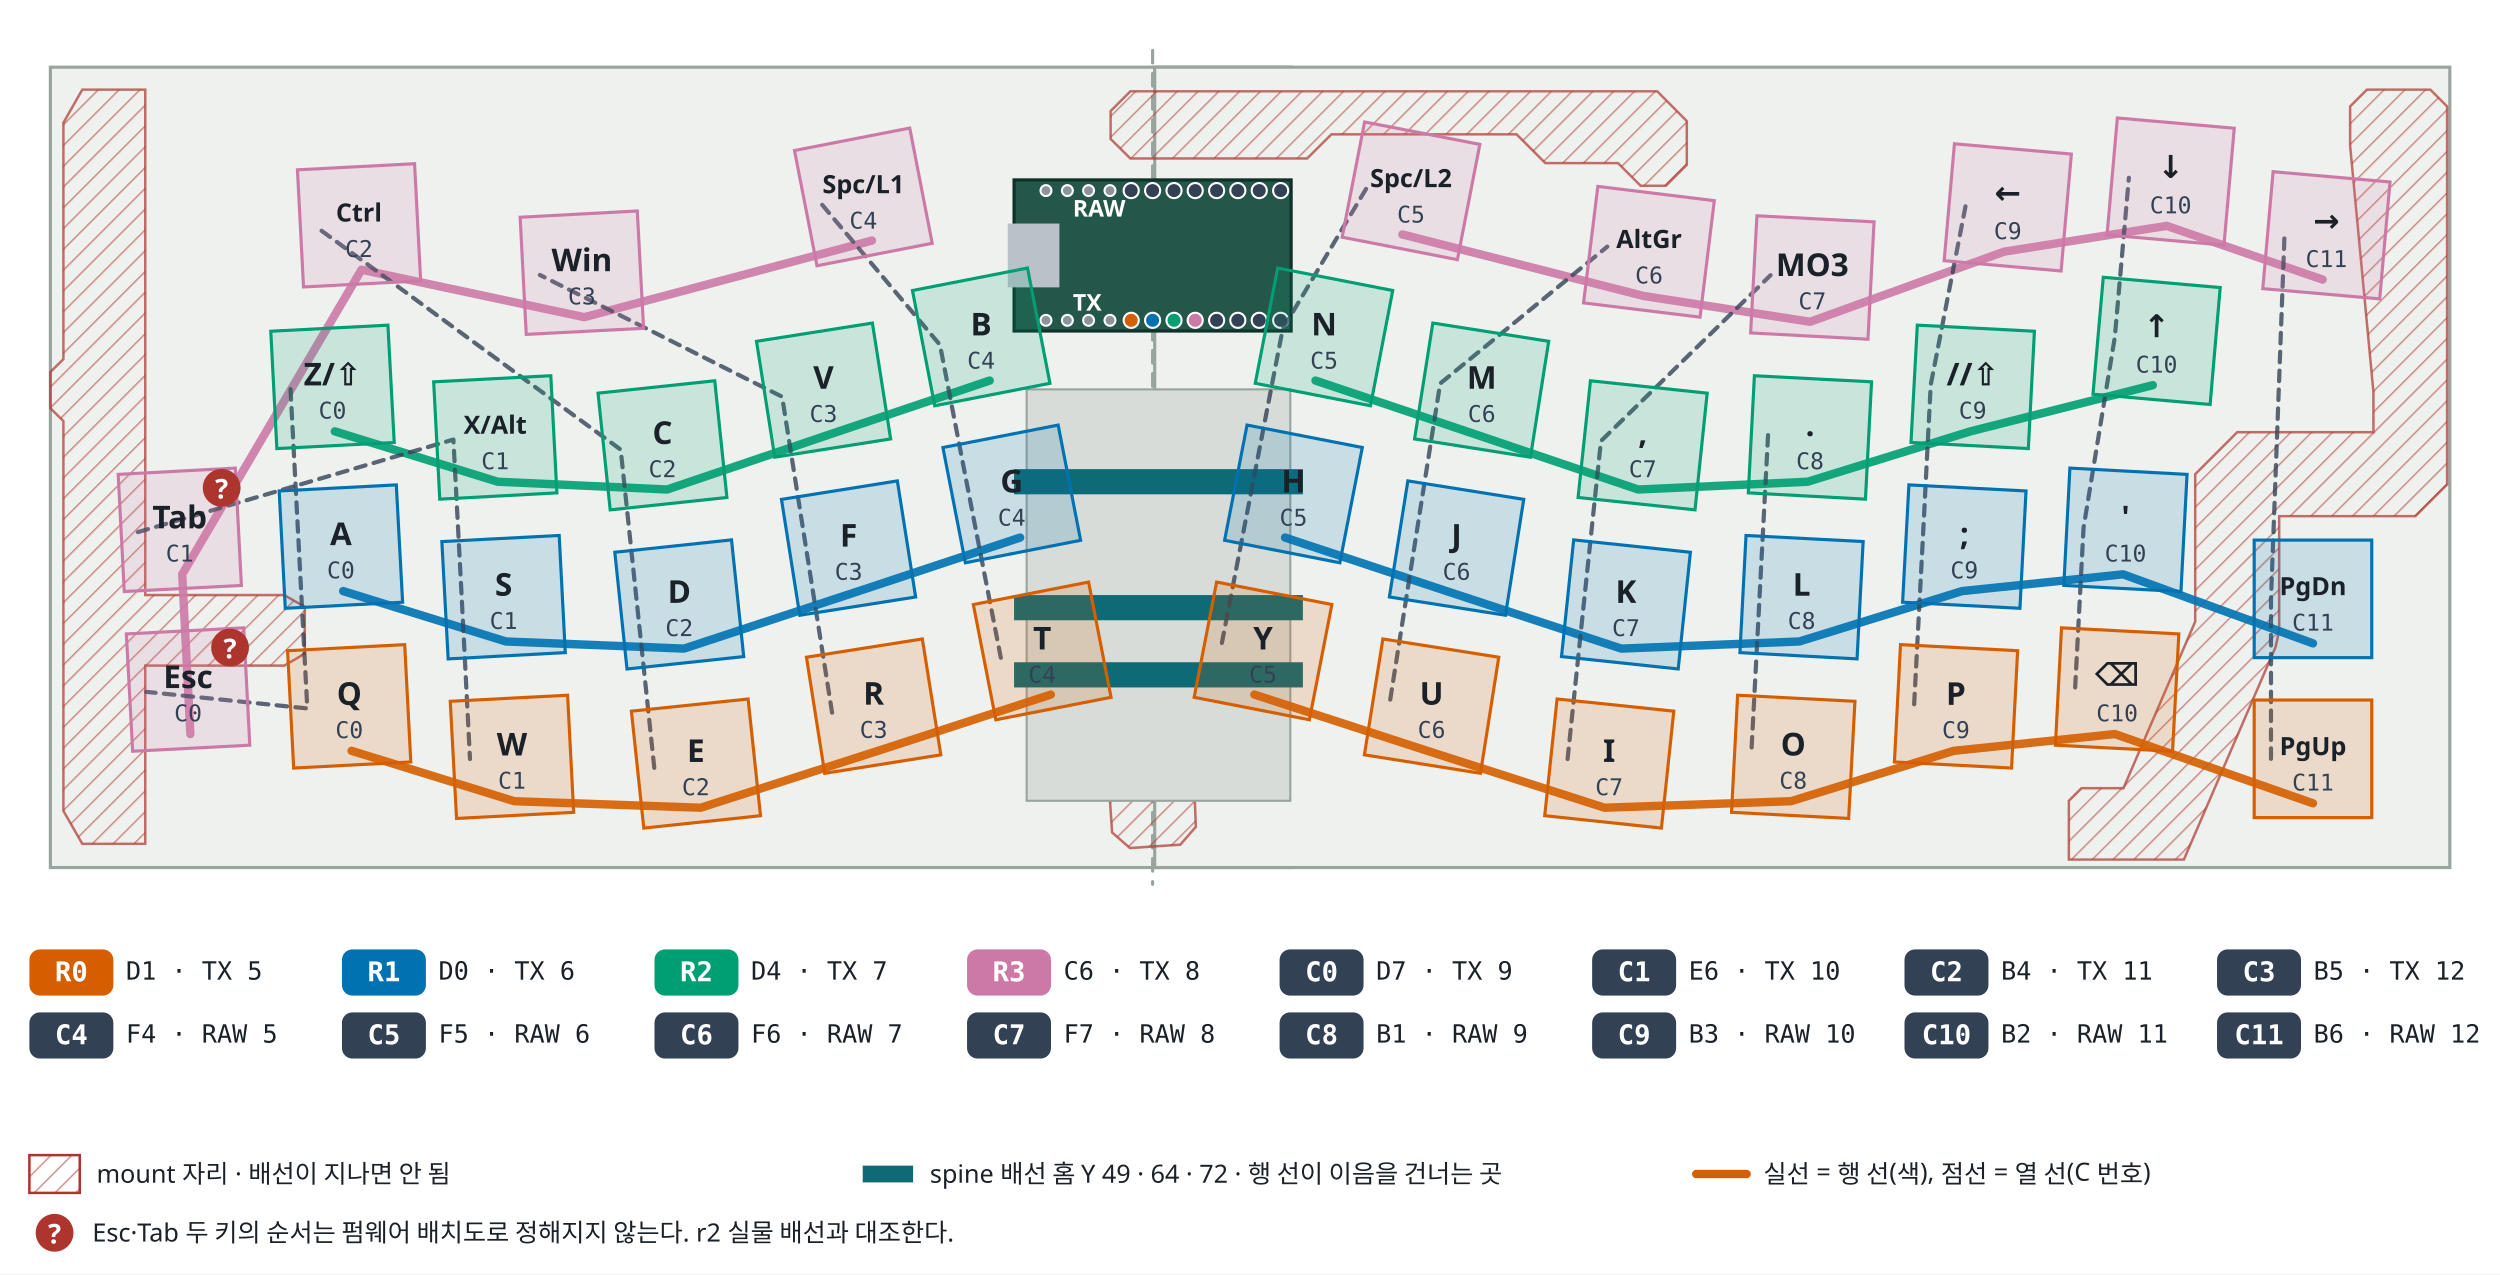
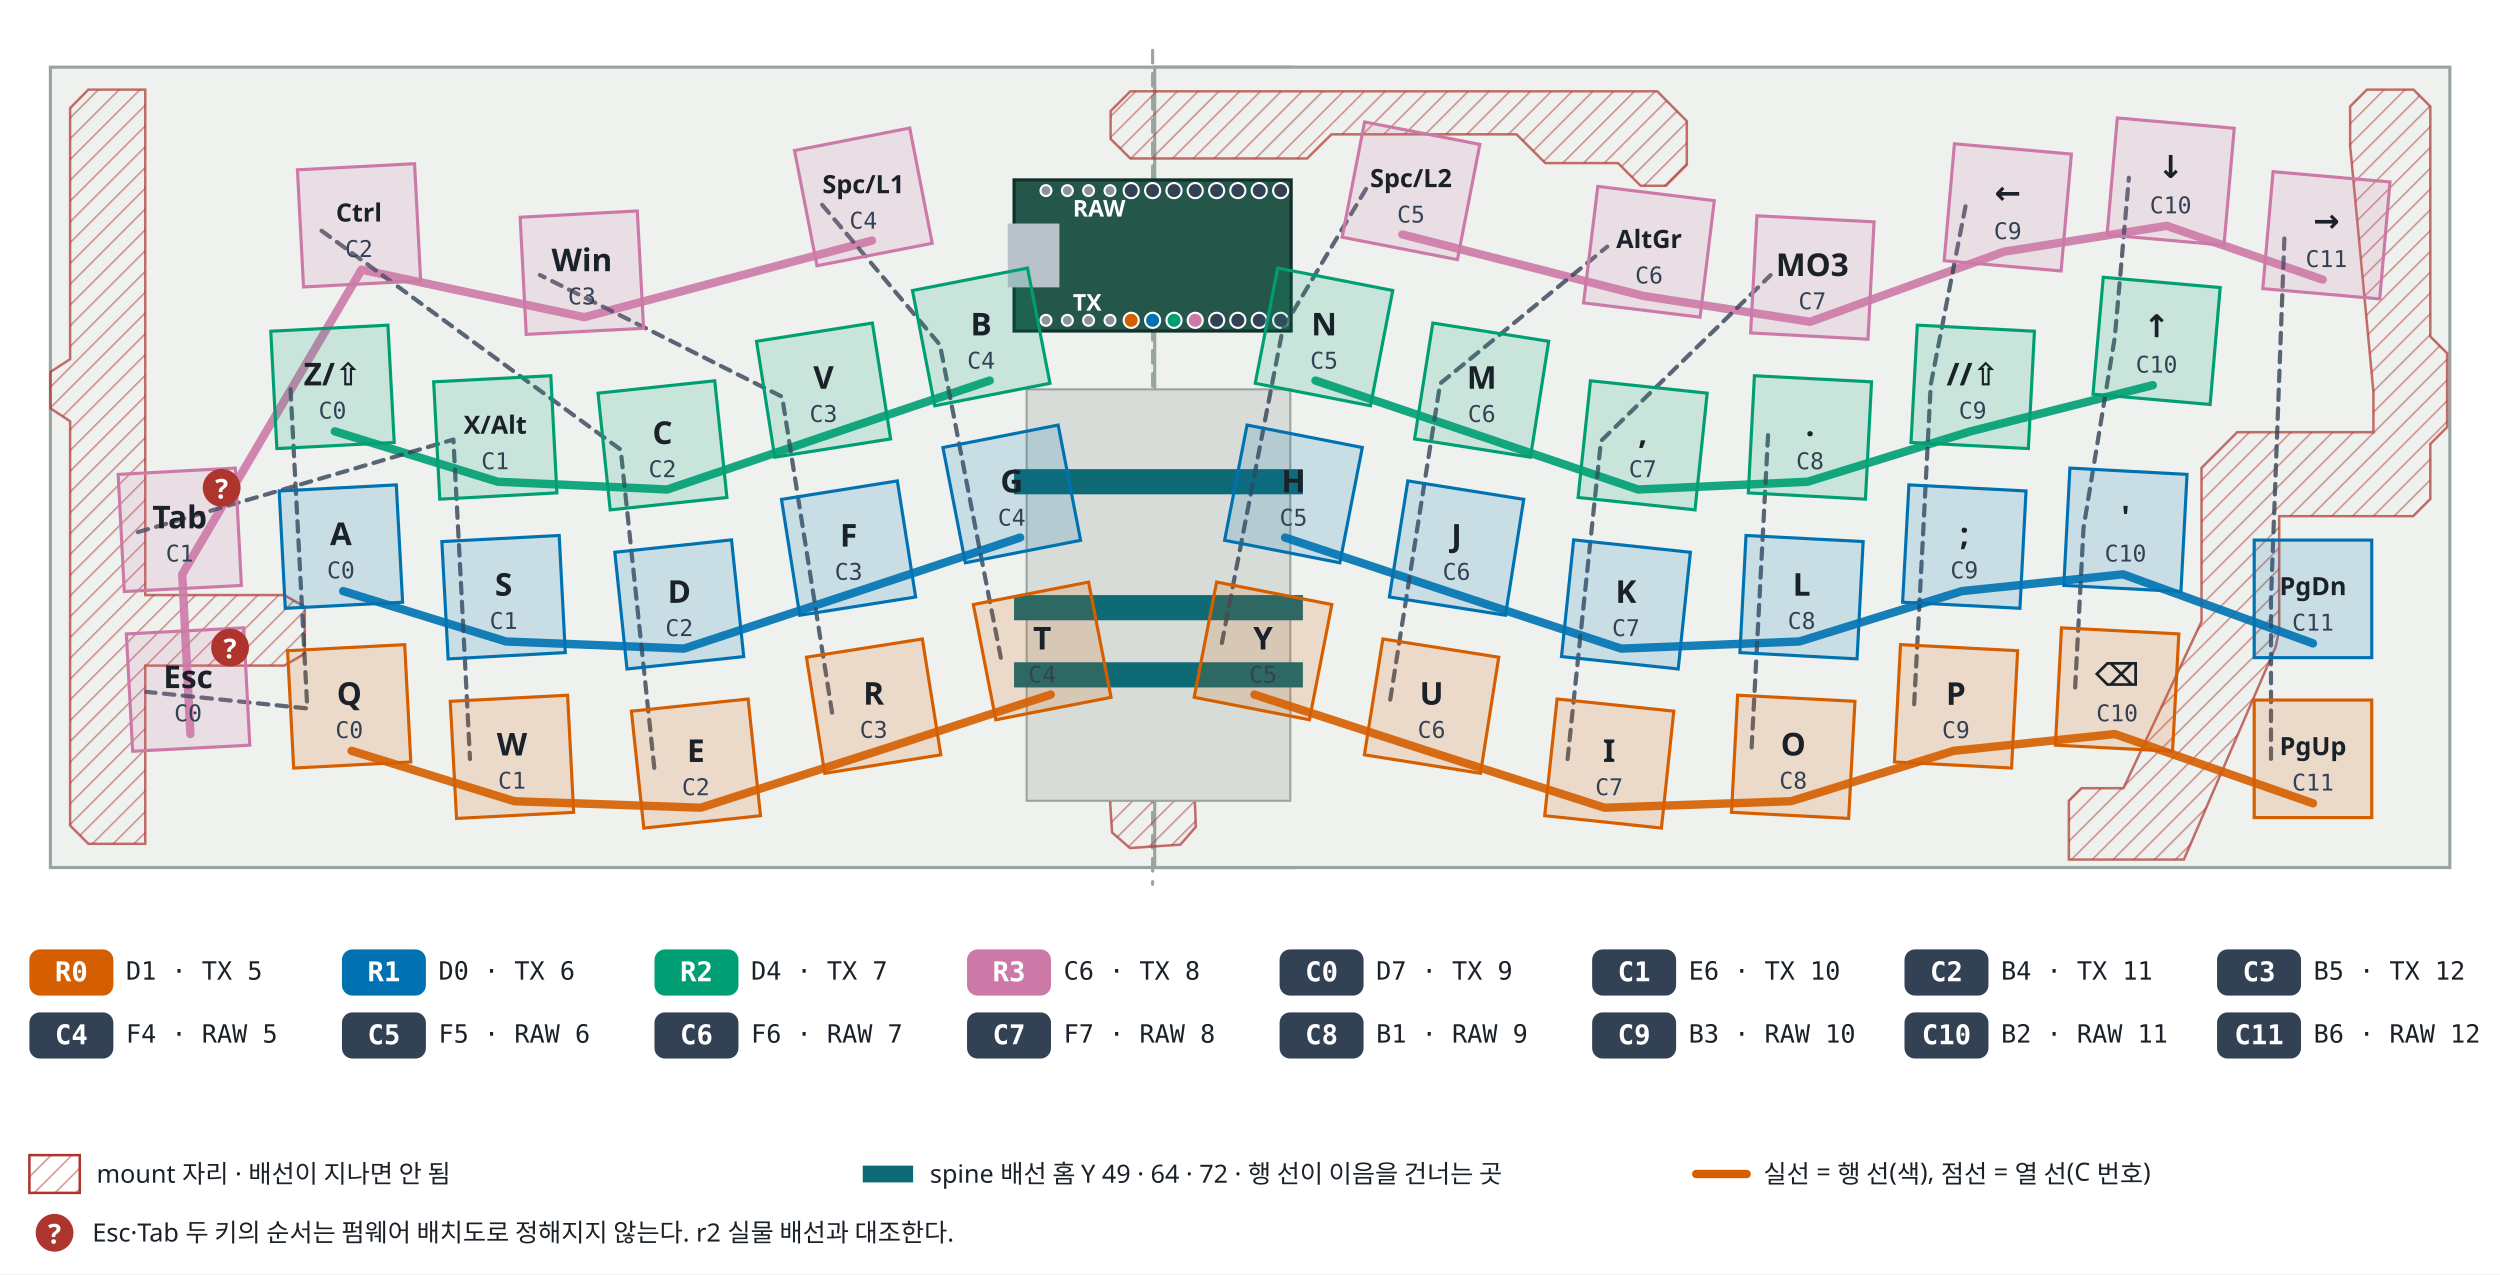
<svg xmlns="http://www.w3.org/2000/svg" viewBox="0 0 1191 607" width="1191" height="607" role="img" aria-label="plate 아랫면 배선 지도: 행·열과 Pro Micro 핀" font-family="IBM Plex Sans KR, Malgun Gothic, Apple SD Gothic Neo, Noto Sans KR, sans-serif">
  <rect width="100%" height="100%" fill="#ffffff" />
  <defs>
    <pattern id="hatch" width="7" height="7" patternUnits="userSpaceOnUse" patternTransform="rotate(45)">
      <line x1="0" y1="0" x2="0" y2="7" stroke="#ae352e" stroke-width="1.4" opacity=".55" />
    </pattern>
    <pattern id="empty" width="8" height="8" patternUnits="userSpaceOnUse" patternTransform="rotate(45)">
      <line x1="0" y1="0" x2="0" y2="8" stroke="#c9d1d9" stroke-width="2" />
    </pattern>
  </defs>
  <polygon points="24.0,32.0 615.2,32.0 615.2,413.3 24.0,413.3" fill="#eef1ee" stroke="#9aa49f" stroke-width="1.5" />
  <polygon points="550.1,32.0 1167.1,32.0 1167.1,413.3 550.1,413.3" fill="#eef1ee" stroke="#9aa49f" stroke-width="1.5" />
  <polyline points="549.1,24.0 549.1,421.3" fill="none" stroke="#9aa49f" stroke-width="1.5" stroke-linecap="round" stroke-linejoin="round" stroke-dasharray="6 5" />
-   <polygon points="30.2,58.5 30.2,171.1 24.0,177.2 24.0,194.5 30.2,200.6 30.2,386.3 39.2,402.0 69.2,402.0 69.2,317.1 135.4,317.1 145.2,311.4 145.2,289.1 135.4,283.5 69.2,283.5 69.2,42.7 39.2,42.7" fill="url(#hatch)" stroke="#ae352e" stroke-width="1.2" stroke-opacity=".7" />
-   <polygon points="1085.8,300.3 1085.8,245.9 1150.7,245.9 1165.8,230.8 1165.8,50.7 1157.8,42.7 1127.6,42.7 1119.6,50.7 1119.6,69.5 1130.7,186.7 1130.7,205.9 1065.8,205.9 1045.8,225.9 1045.8,296.1 1011.6,375.5 991.6,375.5 985.6,381.5 985.6,409.5 1040.4,409.5 1084.1,308.2" fill="url(#hatch)" stroke="#ae352e" stroke-width="1.2" stroke-opacity=".7" />
-   <polygon points="551.1,205.0 559.7,212.4 577.6,231.5 580.8,241.5 580.8,282.3 572.8,291.5 572.8,319.5 567.6,339.5 569.7,393.9 562.3,402.4 538.3,404.0 529.8,396.6 517.8,215.2 525.2,206.7" fill="url(#hatch)" stroke="#ae352e" stroke-width="1.2" stroke-opacity=".7" />
+   <polygon points="33.4,51.5 33.4,171.1 24.0,177.2 24.0,194.5 33.4,200.7 33.4,393.3 42.1,402.0 69.2,402.0 69.2,317.1 135.4,317.1 145.2,311.4 145.2,289.1 135.4,283.5 69.2,283.5 69.2,42.7 42.1,42.7" fill="url(#hatch)" stroke="#ae352e" stroke-width="1.2" stroke-opacity=".7" />
+   <polygon points="1085.8,300.3 1085.8,245.9 1149.6,245.9 1157.8,237.7 1157.8,211.5 1165.8,203.5 1165.8,168.3 1157.8,160.3 1157.8,50.7 1149.8,42.7 1127.6,42.7 1119.6,50.7 1119.6,69.5 1130.7,186.7 1130.7,205.9 1065.8,205.9 1048.8,222.9 1048.8,296.1 1011.6,375.5 991.6,375.5 985.6,381.5 985.6,409.5 1040.4,409.5 1084.1,308.2" fill="url(#hatch)" stroke="#ae352e" stroke-width="1.2" stroke-opacity=".7" />
+   <polygon points="551.1,205.0 559.7,212.4 574.4,228.7 575.8,237.5 575.8,282.3 567.6,339.5 569.7,393.9 562.3,402.4 538.3,404.0 529.8,396.6 522.4,282.3 522.4,237.5 517.8,215.2 525.2,206.7" fill="url(#hatch)" stroke="#ae352e" stroke-width="1.2" stroke-opacity=".7" />
  <polygon points="538.5,75.5 622.7,75.5 634.3,64.0 722.5,64.0 736.2,77.7 770.8,77.7 781.6,88.5 793.6,88.5 803.6,78.5 803.6,57.7 789.5,43.5 538.5,43.5 529.1,52.9 529.1,66.2" fill="url(#hatch)" stroke="#ae352e" stroke-width="1.2" stroke-opacity=".7" />
  <polygon points="489.1,185.5 614.7,185.5 614.7,381.5 489.1,381.5" fill="#d7dcd8" stroke="#9aa49f" stroke-width="1" />
  <polygon points="483.1,223.5 620.7,223.5 620.7,235.5 483.1,235.5" fill="#0e6a75" stroke="none" stroke-width="1.0" />
  <polygon points="483.1,283.5 620.7,283.5 620.7,295.5 483.1,295.5" fill="#0e6a75" stroke="none" stroke-width="1.0" />
  <polygon points="483.1,315.5 620.7,315.5 620.7,327.5 483.1,327.5" fill="#0e6a75" stroke="none" stroke-width="1.0" />
  <polygon points="483.1,85.7 615.1,85.7 615.1,157.7 483.1,157.7" fill="#24564a" stroke="#10302a" stroke-width="1.5" />
  <polygon points="480.1,106.5 504.7,106.5 504.7,136.9 480.1,136.9" fill="#b9c2c9" stroke="none" stroke-width="1.0" />
  <circle cx="498.3" cy="90.8" r="2.6" fill="#8b949c" stroke="#ffffff" stroke-width="1" />
  <circle cx="508.5" cy="90.8" r="2.6" fill="#8b949c" stroke="#ffffff" stroke-width="1" />
  <circle cx="518.6" cy="90.8" r="2.6" fill="#8b949c" stroke="#ffffff" stroke-width="1" />
  <circle cx="528.8" cy="90.8" r="2.6" fill="#8b949c" stroke="#ffffff" stroke-width="1" />
  <circle cx="538.9" cy="90.8" r="3.6" fill="#334155" stroke="#ffffff" stroke-width="1" />
  <circle cx="549.1" cy="90.8" r="3.6" fill="#334155" stroke="#ffffff" stroke-width="1" />
  <circle cx="559.3" cy="90.8" r="3.6" fill="#334155" stroke="#ffffff" stroke-width="1" />
  <circle cx="569.4" cy="90.8" r="3.6" fill="#334155" stroke="#ffffff" stroke-width="1" />
  <circle cx="579.6" cy="90.8" r="3.6" fill="#334155" stroke="#ffffff" stroke-width="1" />
  <circle cx="589.7" cy="90.8" r="3.6" fill="#334155" stroke="#ffffff" stroke-width="1" />
  <circle cx="599.9" cy="90.8" r="3.6" fill="#334155" stroke="#ffffff" stroke-width="1" />
  <circle cx="610.1" cy="90.8" r="3.6" fill="#334155" stroke="#ffffff" stroke-width="1" />
  <circle cx="498.3" cy="152.6" r="2.6" fill="#8b949c" stroke="#ffffff" stroke-width="1" />
  <circle cx="508.5" cy="152.6" r="2.6" fill="#8b949c" stroke="#ffffff" stroke-width="1" />
  <circle cx="518.6" cy="152.6" r="2.6" fill="#8b949c" stroke="#ffffff" stroke-width="1" />
  <circle cx="528.8" cy="152.6" r="2.6" fill="#8b949c" stroke="#ffffff" stroke-width="1" />
  <circle cx="538.9" cy="152.6" r="3.6" fill="#d55e00" stroke="#ffffff" stroke-width="1" />
  <circle cx="549.1" cy="152.6" r="3.6" fill="#0072b2" stroke="#ffffff" stroke-width="1" />
  <circle cx="559.3" cy="152.6" r="3.6" fill="#009e73" stroke="#ffffff" stroke-width="1" />
  <circle cx="569.4" cy="152.6" r="3.6" fill="#cc79a7" stroke="#ffffff" stroke-width="1" />
  <circle cx="579.6" cy="152.6" r="3.6" fill="#334155" stroke="#ffffff" stroke-width="1" />
  <circle cx="589.7" cy="152.6" r="3.6" fill="#334155" stroke="#ffffff" stroke-width="1" />
  <circle cx="599.9" cy="152.6" r="3.6" fill="#334155" stroke="#ffffff" stroke-width="1" />
  <circle cx="610.1" cy="152.6" r="3.6" fill="#334155" stroke="#ffffff" stroke-width="1" />
  <text x="511.1" y="99.3" font-size="11" fill="#ffffff" text-anchor="start" font-weight="700" dominant-baseline="middle">RAW</text>
  <text x="511.1" y="144.1" font-size="11" fill="#ffffff" text-anchor="start" font-weight="700" dominant-baseline="middle">TX</text>
  <polyline points="500.6,330.9 419.5,357.3 333.8,384.8 245.0,381.7 167.5,357.7" fill="none" stroke="#d55e00" stroke-width="4.0" stroke-linecap="round" stroke-linejoin="round" opacity=".9" />
  <polyline points="1101.9,382.7 1007.5,349.7 930.7,357.7 853.2,381.7 764.4,384.8 678.7,357.3 597.6,330.9" fill="none" stroke="#d55e00" stroke-width="4.0" stroke-linecap="round" stroke-linejoin="round" opacity=".9" />
  <polyline points="163.5,281.6 241.0,305.6 325.8,309.0 407.6,282.1 486.0,256.1" fill="none" stroke="#0072b2" stroke-width="4.0" stroke-linecap="round" stroke-linejoin="round" opacity=".9" />
  <polyline points="1101.9,306.5 1011.4,273.6 934.7,281.6 857.2,305.6 772.4,309.0 690.6,282.1 612.2,256.1" fill="none" stroke="#0072b2" stroke-width="4.0" stroke-linecap="round" stroke-linejoin="round" opacity=".9" />
  <polyline points="471.5,181.3 395.7,206.8 317.8,233.2 237.1,229.5 159.5,205.5" fill="none" stroke="#009e73" stroke-width="4.0" stroke-linecap="round" stroke-linejoin="round" opacity=".9" />
  <polyline points="626.7,181.3 702.5,206.8 780.4,233.2 861.1,229.5 938.7,205.5 1025.6,183.5" fill="none" stroke="#009e73" stroke-width="4.0" stroke-linecap="round" stroke-linejoin="round" opacity=".9" />
  <polyline points="90.7,349.7 86.8,273.6 172.2,128.5 278.3,151.1 415.4,114.6" fill="none" stroke="#cc79a7" stroke-width="4.0" stroke-linecap="round" stroke-linejoin="round" opacity=".9" />
  <polyline points="668.1,111.7 783.0,141.0 862.3,153.3 954.7,119.9 1032.2,107.6 1106.5,133.2" fill="none" stroke="#cc79a7" stroke-width="4.0" stroke-linecap="round" stroke-linejoin="round" opacity=".9" />
  <polyline points="138.4,185.4 142.4,261.5 146.4,337.5 69.7,329.6" fill="none" stroke="#334155" stroke-width="2.0" stroke-linecap="round" stroke-linejoin="round" stroke-dasharray="5 4" opacity=".8" />
  <polyline points="65.7,253.5 216.0,209.4 220.0,285.5 223.9,361.6" fill="none" stroke="#334155" stroke-width="2.0" stroke-linecap="round" stroke-linejoin="round" stroke-dasharray="5 4" opacity=".8" />
  <polyline points="311.7,365.8 303.7,290.0 295.7,214.2 151.1,108.4" fill="none" stroke="#334155" stroke-width="2.0" stroke-linecap="round" stroke-linejoin="round" stroke-dasharray="5 4" opacity=".8" />
  <polyline points="396.4,339.5 384.5,264.2 372.6,189.0 257.2,131.0" fill="none" stroke="#334155" stroke-width="2.0" stroke-linecap="round" stroke-linejoin="round" stroke-dasharray="5 4" opacity=".8" />
  <polyline points="391.7,97.6 447.8,164.3 462.3,239.1 476.9,313.9" fill="none" stroke="#334155" stroke-width="2.0" stroke-linecap="round" stroke-linejoin="round" stroke-dasharray="5 4" opacity=".8" />
  <polyline points="582.1,306.3 596.6,231.5 611.1,156.7 652.5,87.1" fill="none" stroke="#334155" stroke-width="2.0" stroke-linecap="round" stroke-linejoin="round" stroke-dasharray="5 4" opacity=".8" />
  <polyline points="662.3,333.3 674.2,258.0 686.1,182.7 765.7,117.5" fill="none" stroke="#334155" stroke-width="2.0" stroke-linecap="round" stroke-linejoin="round" stroke-dasharray="5 4" opacity=".8" />
  <polyline points="746.8,361.6 754.7,285.9 762.7,210.1 843.5,131.1" fill="none" stroke="#334155" stroke-width="2.0" stroke-linecap="round" stroke-linejoin="round" stroke-dasharray="5 4" opacity=".8" />
  <polyline points="842.3,207.3 838.3,283.4 834.3,359.5" fill="none" stroke="#334155" stroke-width="2.0" stroke-linecap="round" stroke-linejoin="round" stroke-dasharray="5 4" opacity=".8" />
  <polyline points="911.9,335.5 915.9,259.4 919.8,183.3 936.6,97.1" fill="none" stroke="#334155" stroke-width="2.0" stroke-linecap="round" stroke-linejoin="round" stroke-dasharray="5 4" opacity=".8" />
  <polyline points="988.6,327.5 992.6,251.4 1007.5,160.6 1014.2,84.7" fill="none" stroke="#334155" stroke-width="2.0" stroke-linecap="round" stroke-linejoin="round" stroke-dasharray="5 4" opacity=".8" />
  <polyline points="1081.9,361.5 1081.9,285.3 1088.4,110.3" fill="none" stroke="#334155" stroke-width="2.0" stroke-linecap="round" stroke-linejoin="round" stroke-dasharray="5 4" opacity=".8" />
  <polygon points="434.7,138.4 489.5,127.7 500.2,182.6 445.3,193.3" fill="#009e73" stroke="#009e73" stroke-width="1.5" fill-opacity=".16" />
  <text x="467.4" y="154.5" font-size="15" fill="#1a2128" text-anchor="middle" font-weight="700" dominant-baseline="middle">B</text>
  <text x="467.4" y="172.5" font-size="11" fill="#334155" text-anchor="middle" font-weight="400" dominant-baseline="middle" font-family="IBM Plex Mono, Consolas, Menlo, monospace">C4</text>
  <polygon points="449.2,213.2 504.1,202.5 514.8,257.4 459.9,268.1" fill="#0072b2" stroke="#0072b2" stroke-width="1.5" fill-opacity=".16" />
  <text x="482.0" y="229.3" font-size="15" fill="#1a2128" text-anchor="middle" font-weight="700" dominant-baseline="middle">G</text>
  <text x="482.0" y="247.3" font-size="11" fill="#334155" text-anchor="middle" font-weight="400" dominant-baseline="middle" font-family="IBM Plex Mono, Consolas, Menlo, monospace">C4</text>
  <polygon points="463.7,288.0 518.6,277.3 529.3,332.2 474.4,342.9" fill="#d55e00" stroke="#d55e00" stroke-width="1.5" fill-opacity=".16" />
  <text x="496.5" y="304.1" font-size="15" fill="#1a2128" text-anchor="middle" font-weight="700" dominant-baseline="middle">T</text>
  <text x="496.5" y="322.1" font-size="11" fill="#334155" text-anchor="middle" font-weight="400" dominant-baseline="middle" font-family="IBM Plex Mono, Consolas, Menlo, monospace">C4</text>
  <polygon points="360.4,162.6 415.6,153.9 424.3,209.1 369.1,217.8" fill="#009e73" stroke="#009e73" stroke-width="1.5" fill-opacity=".16" />
  <text x="392.3" y="179.9" font-size="15" fill="#1a2128" text-anchor="middle" font-weight="700" dominant-baseline="middle">V</text>
  <text x="392.3" y="197.9" font-size="11" fill="#334155" text-anchor="middle" font-weight="400" dominant-baseline="middle" font-family="IBM Plex Mono, Consolas, Menlo, monospace">C3</text>
  <polygon points="372.3,237.9 427.5,229.1 436.2,284.4 381.0,293.1" fill="#0072b2" stroke="#0072b2" stroke-width="1.5" fill-opacity=".16" />
  <text x="404.3" y="255.1" font-size="15" fill="#1a2128" text-anchor="middle" font-weight="700" dominant-baseline="middle">F</text>
  <text x="404.3" y="273.1" font-size="11" fill="#334155" text-anchor="middle" font-weight="400" dominant-baseline="middle" font-family="IBM Plex Mono, Consolas, Menlo, monospace">C3</text>
  <polygon points="384.2,313.1 439.4,304.4 448.2,359.6 392.9,368.4" fill="#d55e00" stroke="#d55e00" stroke-width="1.5" fill-opacity=".16" />
  <text x="416.2" y="330.4" font-size="15" fill="#1a2128" text-anchor="middle" font-weight="700" dominant-baseline="middle">R</text>
  <text x="416.2" y="348.4" font-size="11" fill="#334155" text-anchor="middle" font-weight="400" dominant-baseline="middle" font-family="IBM Plex Mono, Consolas, Menlo, monospace">C3</text>
  <polygon points="284.9,187.3 340.5,181.4 346.3,237.0 290.7,242.9" fill="#009e73" stroke="#009e73" stroke-width="1.5" fill-opacity=".16" />
  <text x="315.6" y="206.2" font-size="15" fill="#1a2128" text-anchor="middle" font-weight="700" dominant-baseline="middle">C</text>
  <text x="315.6" y="224.2" font-size="11" fill="#334155" text-anchor="middle" font-weight="400" dominant-baseline="middle" font-family="IBM Plex Mono, Consolas, Menlo, monospace">C2</text>
  <polygon points="292.9,263.1 348.5,257.2 354.3,312.8 298.7,318.7" fill="#0072b2" stroke="#0072b2" stroke-width="1.5" fill-opacity=".16" />
  <text x="323.6" y="281.9" font-size="15" fill="#1a2128" text-anchor="middle" font-weight="700" dominant-baseline="middle">D</text>
  <text x="323.6" y="299.9" font-size="11" fill="#334155" text-anchor="middle" font-weight="400" dominant-baseline="middle" font-family="IBM Plex Mono, Consolas, Menlo, monospace">C2</text>
  <polygon points="300.8,338.8 356.4,333.0 362.3,388.6 306.7,394.5" fill="#d55e00" stroke="#d55e00" stroke-width="1.5" fill-opacity=".16" />
  <text x="331.5" y="357.7" font-size="15" fill="#1a2128" text-anchor="middle" font-weight="700" dominant-baseline="middle">E</text>
  <text x="331.5" y="375.7" font-size="11" fill="#334155" text-anchor="middle" font-weight="400" dominant-baseline="middle" font-family="IBM Plex Mono, Consolas, Menlo, monospace">C2</text>
  <polygon points="56.3,226.0 112.1,223.0 115.0,278.9 59.2,281.8" fill="#cc79a7" stroke="#cc79a7" stroke-width="1.5" fill-opacity=".16" />
  <text x="85.6" y="246.4" font-size="15" fill="#1a2128" text-anchor="middle" font-weight="700" dominant-baseline="middle">Tab</text>
  <text x="85.6" y="264.4" font-size="11" fill="#334155" text-anchor="middle" font-weight="400" dominant-baseline="middle" font-family="IBM Plex Mono, Consolas, Menlo, monospace">C1</text>
  <circle cx="105.6" cy="232.4" r="9" fill="#ae352e" />
  <text x="105.6" y="232.9" font-size="13" fill="#ffffff" text-anchor="middle" font-weight="700" dominant-baseline="middle">?</text>
  <polygon points="60.2,302.0 116.1,299.1 119.0,355.0 63.2,357.9" fill="#cc79a7" stroke="#cc79a7" stroke-width="1.5" fill-opacity=".16" />
  <text x="89.6" y="322.5" font-size="15" fill="#1a2128" text-anchor="middle" font-weight="700" dominant-baseline="middle">Esc</text>
  <text x="89.6" y="340.5" font-size="11" fill="#334155" text-anchor="middle" font-weight="400" dominant-baseline="middle" font-family="IBM Plex Mono, Consolas, Menlo, monospace">C0</text>
  <circle cx="109.6" cy="308.5" r="9" fill="#ae352e" />
  <text x="109.6" y="309.0" font-size="13" fill="#ffffff" text-anchor="middle" font-weight="700" dominant-baseline="middle">?</text>
  <polygon points="129.0,157.8 184.8,154.9 187.8,210.8 131.9,213.7" fill="#009e73" stroke="#009e73" stroke-width="1.5" fill-opacity=".16" />
  <text x="158.4" y="178.3" font-size="15" fill="#1a2128" text-anchor="middle" font-weight="700" dominant-baseline="middle">Z/⇧</text>
  <text x="158.4" y="196.3" font-size="11" fill="#334155" text-anchor="middle" font-weight="400" dominant-baseline="middle" font-family="IBM Plex Mono, Consolas, Menlo, monospace">C0</text>
  <polygon points="133.0,233.9 188.8,231.0 191.8,286.9 135.9,289.8" fill="#0072b2" stroke="#0072b2" stroke-width="1.5" fill-opacity=".16" />
  <text x="162.4" y="254.4" font-size="15" fill="#1a2128" text-anchor="middle" font-weight="700" dominant-baseline="middle">A</text>
  <text x="162.4" y="272.4" font-size="11" fill="#334155" text-anchor="middle" font-weight="400" dominant-baseline="middle" font-family="IBM Plex Mono, Consolas, Menlo, monospace">C0</text>
  <polygon points="137.0,310.0 192.8,307.1 195.7,363.0 139.9,365.9" fill="#d55e00" stroke="#d55e00" stroke-width="1.5" fill-opacity=".16" />
  <text x="166.4" y="330.5" font-size="15" fill="#1a2128" text-anchor="middle" font-weight="700" dominant-baseline="middle">Q</text>
  <text x="166.4" y="348.5" font-size="11" fill="#334155" text-anchor="middle" font-weight="400" dominant-baseline="middle" font-family="IBM Plex Mono, Consolas, Menlo, monospace">C0</text>
  <polygon points="206.6,181.9 262.4,179.0 265.3,234.8 209.5,237.8" fill="#009e73" stroke="#009e73" stroke-width="1.5" fill-opacity=".16" />
  <text x="235.9" y="202.4" font-size="12" fill="#1a2128" text-anchor="middle" font-weight="700" dominant-baseline="middle">X/Alt</text>
  <text x="235.9" y="220.4" font-size="11" fill="#334155" text-anchor="middle" font-weight="400" dominant-baseline="middle" font-family="IBM Plex Mono, Consolas, Menlo, monospace">C1</text>
  <polygon points="210.5,258.0 266.4,255.1 269.3,310.9 213.5,313.9" fill="#0072b2" stroke="#0072b2" stroke-width="1.5" fill-opacity=".16" />
  <text x="239.9" y="278.5" font-size="15" fill="#1a2128" text-anchor="middle" font-weight="700" dominant-baseline="middle">S</text>
  <text x="239.9" y="296.5" font-size="11" fill="#334155" text-anchor="middle" font-weight="400" dominant-baseline="middle" font-family="IBM Plex Mono, Consolas, Menlo, monospace">C1</text>
  <polygon points="214.5,334.1 270.4,331.2 273.3,387.0 217.5,389.9" fill="#d55e00" stroke="#d55e00" stroke-width="1.5" fill-opacity=".16" />
  <text x="243.9" y="354.6" font-size="15" fill="#1a2128" text-anchor="middle" font-weight="700" dominant-baseline="middle">W</text>
  <text x="243.9" y="372.6" font-size="11" fill="#334155" text-anchor="middle" font-weight="400" dominant-baseline="middle" font-family="IBM Plex Mono, Consolas, Menlo, monospace">C1</text>
  <polygon points="1073.9,257.3 1129.9,257.3 1129.9,313.3 1073.9,313.3" fill="#0072b2" stroke="#0072b2" stroke-width="1.5" fill-opacity=".16" />
  <text x="1101.9" y="279.3" font-size="12" fill="#1a2128" text-anchor="middle" font-weight="700" dominant-baseline="middle">PgDn</text>
  <text x="1101.9" y="297.3" font-size="11" fill="#334155" text-anchor="middle" font-weight="400" dominant-baseline="middle" font-family="IBM Plex Mono, Consolas, Menlo, monospace">C11</text>
  <polygon points="1073.9,333.5 1129.9,333.5 1129.9,389.5 1073.9,389.5" fill="#d55e00" stroke="#d55e00" stroke-width="1.5" fill-opacity=".16" />
  <text x="1101.9" y="355.5" font-size="12" fill="#1a2128" text-anchor="middle" font-weight="700" dominant-baseline="middle">PgUp</text>
  <text x="1101.9" y="373.5" font-size="11" fill="#334155" text-anchor="middle" font-weight="400" dominant-baseline="middle" font-family="IBM Plex Mono, Consolas, Menlo, monospace">C11</text>
  <polygon points="141.7,80.9 197.5,78.0 200.4,133.8 144.6,136.7" fill="#cc79a7" stroke="#cc79a7" stroke-width="1.5" fill-opacity=".16" />
  <text x="171.0" y="101.3" font-size="12" fill="#1a2128" text-anchor="middle" font-weight="700" dominant-baseline="middle">Ctrl</text>
  <text x="171.0" y="119.3" font-size="11" fill="#334155" text-anchor="middle" font-weight="400" dominant-baseline="middle" font-family="IBM Plex Mono, Consolas, Menlo, monospace">C2</text>
  <polygon points="247.8,103.5 303.6,100.5 306.6,156.4 250.7,159.3" fill="#cc79a7" stroke="#cc79a7" stroke-width="1.5" fill-opacity=".16" />
  <text x="277.2" y="123.9" font-size="15" fill="#1a2128" text-anchor="middle" font-weight="700" dominant-baseline="middle">Win</text>
  <text x="277.2" y="141.9" font-size="11" fill="#334155" text-anchor="middle" font-weight="400" dominant-baseline="middle" font-family="IBM Plex Mono, Consolas, Menlo, monospace">C3</text>
  <polygon points="378.5,71.7 433.4,61.0 444.1,115.9 389.2,126.6" fill="#cc79a7" stroke="#cc79a7" stroke-width="1.5" fill-opacity=".16" />
  <text x="411.3" y="87.8" font-size="12" fill="#1a2128" text-anchor="middle" font-weight="700" dominant-baseline="middle">Spc/L1</text>
  <text x="411.3" y="105.8" font-size="11" fill="#334155" text-anchor="middle" font-weight="400" dominant-baseline="middle" font-family="IBM Plex Mono, Consolas, Menlo, monospace">C4</text>
  <polygon points="608.7,127.7 663.5,138.4 652.9,193.3 598.0,182.6" fill="#009e73" stroke="#009e73" stroke-width="1.5" fill-opacity=".16" />
  <text x="630.8" y="154.5" font-size="15" fill="#1a2128" text-anchor="middle" font-weight="700" dominant-baseline="middle">N</text>
  <text x="630.8" y="172.5" font-size="11" fill="#334155" text-anchor="middle" font-weight="400" dominant-baseline="middle" font-family="IBM Plex Mono, Consolas, Menlo, monospace">C5</text>
  <polygon points="594.1,202.5 649.0,213.2 638.3,268.1 583.4,257.4" fill="#0072b2" stroke="#0072b2" stroke-width="1.5" fill-opacity=".16" />
  <text x="616.2" y="229.3" font-size="15" fill="#1a2128" text-anchor="middle" font-weight="700" dominant-baseline="middle">H</text>
  <text x="616.2" y="247.3" font-size="11" fill="#334155" text-anchor="middle" font-weight="400" dominant-baseline="middle" font-family="IBM Plex Mono, Consolas, Menlo, monospace">C5</text>
  <polygon points="579.6,277.3 634.5,288.0 623.8,342.9 568.9,332.2" fill="#d55e00" stroke="#d55e00" stroke-width="1.5" fill-opacity=".16" />
  <text x="601.7" y="304.1" font-size="15" fill="#1a2128" text-anchor="middle" font-weight="700" dominant-baseline="middle">Y</text>
  <text x="601.7" y="322.1" font-size="11" fill="#334155" text-anchor="middle" font-weight="400" dominant-baseline="middle" font-family="IBM Plex Mono, Consolas, Menlo, monospace">C5</text>
  <polygon points="682.6,153.9 737.8,162.6 729.1,217.8 673.9,209.1" fill="#009e73" stroke="#009e73" stroke-width="1.5" fill-opacity=".16" />
  <text x="705.9" y="179.9" font-size="15" fill="#1a2128" text-anchor="middle" font-weight="700" dominant-baseline="middle">M</text>
  <text x="705.9" y="197.9" font-size="11" fill="#334155" text-anchor="middle" font-weight="400" dominant-baseline="middle" font-family="IBM Plex Mono, Consolas, Menlo, monospace">C6</text>
  <polygon points="670.7,229.1 725.9,237.9 717.2,293.1 661.9,284.4" fill="#0072b2" stroke="#0072b2" stroke-width="1.5" fill-opacity=".16" />
  <text x="693.9" y="255.1" font-size="15" fill="#1a2128" text-anchor="middle" font-weight="700" dominant-baseline="middle">J</text>
  <text x="693.9" y="273.1" font-size="11" fill="#334155" text-anchor="middle" font-weight="400" dominant-baseline="middle" font-family="IBM Plex Mono, Consolas, Menlo, monospace">C6</text>
  <polygon points="658.8,304.4 714.0,313.1 705.3,368.4 650.0,359.6" fill="#d55e00" stroke="#d55e00" stroke-width="1.5" fill-opacity=".16" />
  <text x="682.0" y="330.4" font-size="15" fill="#1a2128" text-anchor="middle" font-weight="700" dominant-baseline="middle">U</text>
  <text x="682.0" y="348.4" font-size="11" fill="#334155" text-anchor="middle" font-weight="400" dominant-baseline="middle" font-family="IBM Plex Mono, Consolas, Menlo, monospace">C6</text>
  <polygon points="757.7,181.4 813.3,187.3 807.5,242.9 751.8,237.0" fill="#009e73" stroke="#009e73" stroke-width="1.5" fill-opacity=".16" />
  <text x="782.6" y="206.2" font-size="15" fill="#1a2128" text-anchor="middle" font-weight="700" dominant-baseline="middle">,</text>
  <text x="782.6" y="224.2" font-size="11" fill="#334155" text-anchor="middle" font-weight="400" dominant-baseline="middle" font-family="IBM Plex Mono, Consolas, Menlo, monospace">C7</text>
  <polygon points="749.7,257.2 805.3,263.1 799.5,318.7 743.9,312.8" fill="#0072b2" stroke="#0072b2" stroke-width="1.5" fill-opacity=".16" />
  <text x="774.6" y="281.9" font-size="15" fill="#1a2128" text-anchor="middle" font-weight="700" dominant-baseline="middle">K</text>
  <text x="774.6" y="299.9" font-size="11" fill="#334155" text-anchor="middle" font-weight="400" dominant-baseline="middle" font-family="IBM Plex Mono, Consolas, Menlo, monospace">C7</text>
  <polygon points="741.8,333.0 797.4,338.8 791.5,394.5 735.9,388.6" fill="#d55e00" stroke="#d55e00" stroke-width="1.5" fill-opacity=".16" />
  <text x="766.6" y="357.7" font-size="15" fill="#1a2128" text-anchor="middle" font-weight="700" dominant-baseline="middle">I</text>
  <text x="766.6" y="375.7" font-size="11" fill="#334155" text-anchor="middle" font-weight="400" dominant-baseline="middle" font-family="IBM Plex Mono, Consolas, Menlo, monospace">C7</text>
  <polygon points="986.1,223.0 1041.9,226.0 1039.0,281.8 983.2,278.9" fill="#0072b2" stroke="#0072b2" stroke-width="1.5" fill-opacity=".16" />
  <text x="1012.6" y="246.4" font-size="15" fill="#1a2128" text-anchor="middle" font-weight="700" dominant-baseline="middle">'</text>
  <text x="1012.6" y="264.4" font-size="11" fill="#334155" text-anchor="middle" font-weight="400" dominant-baseline="middle" font-family="IBM Plex Mono, Consolas, Menlo, monospace">C10</text>
  <polygon points="982.1,299.1 1038.0,302.0 1035.0,357.9 979.2,355.0" fill="#d55e00" stroke="#d55e00" stroke-width="1.5" fill-opacity=".16" />
  <text x="1008.6" y="322.5" font-size="15" fill="#1a2128" text-anchor="middle" font-weight="700" dominant-baseline="middle">⌫</text>
  <text x="1008.6" y="340.5" font-size="11" fill="#334155" text-anchor="middle" font-weight="400" dominant-baseline="middle" font-family="IBM Plex Mono, Consolas, Menlo, monospace">C10</text>
  <polygon points="913.4,154.9 969.2,157.8 966.3,213.7 910.4,210.8" fill="#009e73" stroke="#009e73" stroke-width="1.5" fill-opacity=".16" />
  <text x="939.8" y="178.3" font-size="15" fill="#1a2128" text-anchor="middle" font-weight="700" dominant-baseline="middle">//⇧</text>
  <text x="939.8" y="196.3" font-size="11" fill="#334155" text-anchor="middle" font-weight="400" dominant-baseline="middle" font-family="IBM Plex Mono, Consolas, Menlo, monospace">C9</text>
  <polygon points="909.4,231.0 965.2,233.9 962.3,289.8 906.4,286.9" fill="#0072b2" stroke="#0072b2" stroke-width="1.5" fill-opacity=".16" />
  <text x="935.8" y="254.4" font-size="15" fill="#1a2128" text-anchor="middle" font-weight="700" dominant-baseline="middle">;</text>
  <text x="935.8" y="272.4" font-size="11" fill="#334155" text-anchor="middle" font-weight="400" dominant-baseline="middle" font-family="IBM Plex Mono, Consolas, Menlo, monospace">C9</text>
  <polygon points="905.4,307.1 961.2,310.0 958.3,365.9 902.5,363.0" fill="#d55e00" stroke="#d55e00" stroke-width="1.5" fill-opacity=".16" />
  <text x="931.8" y="330.5" font-size="15" fill="#1a2128" text-anchor="middle" font-weight="700" dominant-baseline="middle">P</text>
  <text x="931.8" y="348.5" font-size="11" fill="#334155" text-anchor="middle" font-weight="400" dominant-baseline="middle" font-family="IBM Plex Mono, Consolas, Menlo, monospace">C9</text>
  <polygon points="835.8,179.0 891.6,181.9 888.7,237.8 832.9,234.8" fill="#009e73" stroke="#009e73" stroke-width="1.5" fill-opacity=".16" />
  <text x="862.3" y="202.4" font-size="15" fill="#1a2128" text-anchor="middle" font-weight="700" dominant-baseline="middle">.</text>
  <text x="862.3" y="220.4" font-size="11" fill="#334155" text-anchor="middle" font-weight="400" dominant-baseline="middle" font-family="IBM Plex Mono, Consolas, Menlo, monospace">C8</text>
  <polygon points="831.8,255.1 887.6,258.0 884.7,313.9 828.9,310.9" fill="#0072b2" stroke="#0072b2" stroke-width="1.5" fill-opacity=".16" />
  <text x="858.3" y="278.5" font-size="15" fill="#1a2128" text-anchor="middle" font-weight="700" dominant-baseline="middle">L</text>
  <text x="858.3" y="296.5" font-size="11" fill="#334155" text-anchor="middle" font-weight="400" dominant-baseline="middle" font-family="IBM Plex Mono, Consolas, Menlo, monospace">C8</text>
  <polygon points="827.8,331.2 883.7,334.1 880.7,389.9 824.9,387.0" fill="#d55e00" stroke="#d55e00" stroke-width="1.5" fill-opacity=".16" />
  <text x="854.3" y="354.6" font-size="15" fill="#1a2128" text-anchor="middle" font-weight="700" dominant-baseline="middle">O</text>
  <text x="854.3" y="372.6" font-size="11" fill="#334155" text-anchor="middle" font-weight="400" dominant-baseline="middle" font-family="IBM Plex Mono, Consolas, Menlo, monospace">C8</text>
  <polygon points="650.1,58.1 705.0,68.8 694.3,123.7 639.4,113.0" fill="#cc79a7" stroke="#cc79a7" stroke-width="1.5" fill-opacity=".16" />
  <text x="672.2" y="84.9" font-size="12" fill="#1a2128" text-anchor="middle" font-weight="700" dominant-baseline="middle">Spc/L2</text>
  <text x="672.2" y="102.9" font-size="11" fill="#334155" text-anchor="middle" font-weight="400" dominant-baseline="middle" font-family="IBM Plex Mono, Consolas, Menlo, monospace">C5</text>
  <polygon points="761.2,88.8 816.7,95.6 809.9,151.1 754.4,144.3" fill="#cc79a7" stroke="#cc79a7" stroke-width="1.5" fill-opacity=".16" />
  <text x="785.6" y="113.9" font-size="12" fill="#1a2128" text-anchor="middle" font-weight="700" dominant-baseline="middle">AltGr</text>
  <text x="785.6" y="131.9" font-size="11" fill="#334155" text-anchor="middle" font-weight="400" dominant-baseline="middle" font-family="IBM Plex Mono, Consolas, Menlo, monospace">C6</text>
  <polygon points="837.0,102.8 892.8,105.7 889.9,161.6 834.0,158.6" fill="#cc79a7" stroke="#cc79a7" stroke-width="1.5" fill-opacity=".16" />
  <text x="863.4" y="126.2" font-size="15" fill="#1a2128" text-anchor="middle" font-weight="700" dominant-baseline="middle">MO3</text>
  <text x="863.4" y="144.2" font-size="11" fill="#334155" text-anchor="middle" font-weight="400" dominant-baseline="middle" font-family="IBM Plex Mono, Consolas, Menlo, monospace">C7</text>
  <polygon points="1002.0,132.1 1057.7,137.0 1052.9,192.7 997.1,187.8" fill="#009e73" stroke="#009e73" stroke-width="1.5" fill-opacity=".16" />
  <text x="1027.4" y="156.4" font-size="15" fill="#1a2128" text-anchor="middle" font-weight="700" dominant-baseline="middle">↑</text>
  <text x="1027.4" y="174.4" font-size="11" fill="#334155" text-anchor="middle" font-weight="400" dominant-baseline="middle" font-family="IBM Plex Mono, Consolas, Menlo, monospace">C10</text>
  <polygon points="931.1,68.5 986.8,73.4 981.9,129.1 926.2,124.2" fill="#cc79a7" stroke="#cc79a7" stroke-width="1.5" fill-opacity=".16" />
  <text x="956.5" y="92.8" font-size="15" fill="#1a2128" text-anchor="middle" font-weight="700" dominant-baseline="middle">←</text>
  <text x="956.5" y="110.8" font-size="11" fill="#334155" text-anchor="middle" font-weight="400" dominant-baseline="middle" font-family="IBM Plex Mono, Consolas, Menlo, monospace">C9</text>
  <polygon points="1008.7,56.2 1064.4,61.1 1059.5,116.8 1003.8,111.9" fill="#cc79a7" stroke="#cc79a7" stroke-width="1.5" fill-opacity=".16" />
  <text x="1034.1" y="80.5" font-size="15" fill="#1a2128" text-anchor="middle" font-weight="700" dominant-baseline="middle">↓</text>
  <text x="1034.1" y="98.5" font-size="11" fill="#334155" text-anchor="middle" font-weight="400" dominant-baseline="middle" font-family="IBM Plex Mono, Consolas, Menlo, monospace">C10</text>
  <polygon points="1082.9,81.8 1138.6,86.7 1133.7,142.4 1078.0,137.5" fill="#cc79a7" stroke="#cc79a7" stroke-width="1.5" fill-opacity=".16" />
  <text x="1108.3" y="106.1" font-size="15" fill="#1a2128" text-anchor="middle" font-weight="700" dominant-baseline="middle">→</text>
  <text x="1108.3" y="124.1" font-size="11" fill="#334155" text-anchor="middle" font-weight="400" dominant-baseline="middle" font-family="IBM Plex Mono, Consolas, Menlo, monospace">C11</text>
  <rect x="14.0" y="452.3" width="40" height="22" rx="5" fill="#d55e00" />
  <text x="34.0" y="463.8" font-size="13" fill="#ffffff" text-anchor="middle" font-weight="700" dominant-baseline="middle" font-family="IBM Plex Mono, Consolas, Menlo, monospace">R0</text>
  <text x="60.0" y="463.3" font-size="12" fill="#1a2128" text-anchor="start" font-weight="400" dominant-baseline="middle" font-family="IBM Plex Mono, Consolas, Menlo, monospace">D1 · TX 5</text>
  <rect x="162.9" y="452.3" width="40" height="22" rx="5" fill="#0072b2" />
  <text x="182.9" y="463.8" font-size="13" fill="#ffffff" text-anchor="middle" font-weight="700" dominant-baseline="middle" font-family="IBM Plex Mono, Consolas, Menlo, monospace">R1</text>
  <text x="208.9" y="463.3" font-size="12" fill="#1a2128" text-anchor="start" font-weight="400" dominant-baseline="middle" font-family="IBM Plex Mono, Consolas, Menlo, monospace">D0 · TX 6</text>
  <rect x="311.8" y="452.3" width="40" height="22" rx="5" fill="#009e73" />
  <text x="331.8" y="463.8" font-size="13" fill="#ffffff" text-anchor="middle" font-weight="700" dominant-baseline="middle" font-family="IBM Plex Mono, Consolas, Menlo, monospace">R2</text>
  <text x="357.8" y="463.3" font-size="12" fill="#1a2128" text-anchor="start" font-weight="400" dominant-baseline="middle" font-family="IBM Plex Mono, Consolas, Menlo, monospace">D4 · TX 7</text>
  <rect x="460.7" y="452.3" width="40" height="22" rx="5" fill="#cc79a7" />
  <text x="480.7" y="463.8" font-size="13" fill="#ffffff" text-anchor="middle" font-weight="700" dominant-baseline="middle" font-family="IBM Plex Mono, Consolas, Menlo, monospace">R3</text>
  <text x="506.7" y="463.3" font-size="12" fill="#1a2128" text-anchor="start" font-weight="400" dominant-baseline="middle" font-family="IBM Plex Mono, Consolas, Menlo, monospace">C6 · TX 8</text>
  <rect x="609.6" y="452.3" width="40" height="22" rx="5" fill="#334155" />
  <text x="629.6" y="463.8" font-size="13" fill="#ffffff" text-anchor="middle" font-weight="700" dominant-baseline="middle" font-family="IBM Plex Mono, Consolas, Menlo, monospace">C0</text>
  <text x="655.6" y="463.3" font-size="12" fill="#1a2128" text-anchor="start" font-weight="400" dominant-baseline="middle" font-family="IBM Plex Mono, Consolas, Menlo, monospace">D7 · TX 9</text>
  <rect x="758.5" y="452.3" width="40" height="22" rx="5" fill="#334155" />
  <text x="778.5" y="463.8" font-size="13" fill="#ffffff" text-anchor="middle" font-weight="700" dominant-baseline="middle" font-family="IBM Plex Mono, Consolas, Menlo, monospace">C1</text>
  <text x="804.5" y="463.3" font-size="12" fill="#1a2128" text-anchor="start" font-weight="400" dominant-baseline="middle" font-family="IBM Plex Mono, Consolas, Menlo, monospace">E6 · TX 10</text>
  <rect x="907.3" y="452.3" width="40" height="22" rx="5" fill="#334155" />
  <text x="927.3" y="463.8" font-size="13" fill="#ffffff" text-anchor="middle" font-weight="700" dominant-baseline="middle" font-family="IBM Plex Mono, Consolas, Menlo, monospace">C2</text>
  <text x="953.3" y="463.3" font-size="12" fill="#1a2128" text-anchor="start" font-weight="400" dominant-baseline="middle" font-family="IBM Plex Mono, Consolas, Menlo, monospace">B4 · TX 11</text>
  <rect x="1056.2" y="452.3" width="40" height="22" rx="5" fill="#334155" />
  <text x="1076.2" y="463.8" font-size="13" fill="#ffffff" text-anchor="middle" font-weight="700" dominant-baseline="middle" font-family="IBM Plex Mono, Consolas, Menlo, monospace">C3</text>
  <text x="1102.2" y="463.3" font-size="12" fill="#1a2128" text-anchor="start" font-weight="400" dominant-baseline="middle" font-family="IBM Plex Mono, Consolas, Menlo, monospace">B5 · TX 12</text>
  <rect x="14.0" y="482.3" width="40" height="22" rx="5" fill="#334155" />
  <text x="34.0" y="493.8" font-size="13" fill="#ffffff" text-anchor="middle" font-weight="700" dominant-baseline="middle" font-family="IBM Plex Mono, Consolas, Menlo, monospace">C4</text>
  <text x="60.0" y="493.3" font-size="12" fill="#1a2128" text-anchor="start" font-weight="400" dominant-baseline="middle" font-family="IBM Plex Mono, Consolas, Menlo, monospace">F4 · RAW 5</text>
  <rect x="162.9" y="482.3" width="40" height="22" rx="5" fill="#334155" />
  <text x="182.9" y="493.8" font-size="13" fill="#ffffff" text-anchor="middle" font-weight="700" dominant-baseline="middle" font-family="IBM Plex Mono, Consolas, Menlo, monospace">C5</text>
  <text x="208.9" y="493.3" font-size="12" fill="#1a2128" text-anchor="start" font-weight="400" dominant-baseline="middle" font-family="IBM Plex Mono, Consolas, Menlo, monospace">F5 · RAW 6</text>
  <rect x="311.8" y="482.3" width="40" height="22" rx="5" fill="#334155" />
  <text x="331.8" y="493.8" font-size="13" fill="#ffffff" text-anchor="middle" font-weight="700" dominant-baseline="middle" font-family="IBM Plex Mono, Consolas, Menlo, monospace">C6</text>
  <text x="357.8" y="493.3" font-size="12" fill="#1a2128" text-anchor="start" font-weight="400" dominant-baseline="middle" font-family="IBM Plex Mono, Consolas, Menlo, monospace">F6 · RAW 7</text>
  <rect x="460.7" y="482.3" width="40" height="22" rx="5" fill="#334155" />
  <text x="480.7" y="493.8" font-size="13" fill="#ffffff" text-anchor="middle" font-weight="700" dominant-baseline="middle" font-family="IBM Plex Mono, Consolas, Menlo, monospace">C7</text>
  <text x="506.7" y="493.3" font-size="12" fill="#1a2128" text-anchor="start" font-weight="400" dominant-baseline="middle" font-family="IBM Plex Mono, Consolas, Menlo, monospace">F7 · RAW 8</text>
  <rect x="609.6" y="482.3" width="40" height="22" rx="5" fill="#334155" />
  <text x="629.6" y="493.8" font-size="13" fill="#ffffff" text-anchor="middle" font-weight="700" dominant-baseline="middle" font-family="IBM Plex Mono, Consolas, Menlo, monospace">C8</text>
  <text x="655.6" y="493.3" font-size="12" fill="#1a2128" text-anchor="start" font-weight="400" dominant-baseline="middle" font-family="IBM Plex Mono, Consolas, Menlo, monospace">B1 · RAW 9</text>
  <rect x="758.5" y="482.3" width="40" height="22" rx="5" fill="#334155" />
  <text x="778.5" y="493.8" font-size="13" fill="#ffffff" text-anchor="middle" font-weight="700" dominant-baseline="middle" font-family="IBM Plex Mono, Consolas, Menlo, monospace">C9</text>
  <text x="804.5" y="493.3" font-size="12" fill="#1a2128" text-anchor="start" font-weight="400" dominant-baseline="middle" font-family="IBM Plex Mono, Consolas, Menlo, monospace">B3 · RAW 10</text>
  <rect x="907.3" y="482.3" width="40" height="22" rx="5" fill="#334155" />
  <text x="927.3" y="493.8" font-size="13" fill="#ffffff" text-anchor="middle" font-weight="700" dominant-baseline="middle" font-family="IBM Plex Mono, Consolas, Menlo, monospace">C10</text>
  <text x="953.3" y="493.3" font-size="12" fill="#1a2128" text-anchor="start" font-weight="400" dominant-baseline="middle" font-family="IBM Plex Mono, Consolas, Menlo, monospace">B2 · RAW 11</text>
  <rect x="1056.2" y="482.3" width="40" height="22" rx="5" fill="#334155" />
  <text x="1076.2" y="493.8" font-size="13" fill="#ffffff" text-anchor="middle" font-weight="700" dominant-baseline="middle" font-family="IBM Plex Mono, Consolas, Menlo, monospace">C11</text>
  <text x="1102.2" y="493.3" font-size="12" fill="#1a2128" text-anchor="start" font-weight="400" dominant-baseline="middle" font-family="IBM Plex Mono, Consolas, Menlo, monospace">B6 · RAW 12</text>
  <g transform="translate(0.0,0)">
    <polygon points="14.0,550.3 38.0,550.3 38.0,568.3 14.0,568.3" fill="url(#hatch)" stroke="#ae352e" stroke-width="1.2" />
  </g>
  <text x="46.0" y="559.3" font-size="12" fill="#1a2128" text-anchor="start" font-weight="400" dominant-baseline="middle">mount 자리 · 배선이 지나면 안 됨</text>
  <g transform="translate(397.0,0)">
    <polygon points="14.0,555.3 38.0,555.3 38.0,563.3 14.0,563.3" fill="#0e6a75" stroke="none" stroke-width="1.0" />
  </g>
  <text x="443.0" y="559.3" font-size="12" fill="#1a2128" text-anchor="start" font-weight="400" dominant-baseline="middle">spine 배선 홈 Y 49 · 64 · 72 · 행 선이 이음을 건너는 곳</text>
  <g transform="translate(794.1,0)">
    <polyline points="14.0,559.3 38.0,559.3" fill="none" stroke="#d55e00" stroke-width="4" stroke-linecap="round" stroke-linejoin="round" />
  </g>
  <text x="840.1" y="559.3" font-size="12" fill="#1a2128" text-anchor="start" font-weight="400" dominant-baseline="middle">실선 = 행 선(색), 점선 = 열 선(C 번호)</text>
  <circle cx="26" cy="587.3" r="9" fill="#ae352e" />
  <text x="26.0" y="587.8" font-size="13" fill="#ffffff" text-anchor="middle" font-weight="700" dominant-baseline="middle">?</text>
  <text x="44.0" y="587.3" font-size="12" fill="#1a2128" text-anchor="start" font-weight="400" dominant-baseline="middle">Esc·Tab 두 키의 순서는 펌웨어 배치도로 정해지지 않는다. r2 실물 배선과 대조한다.</text>
</svg>
